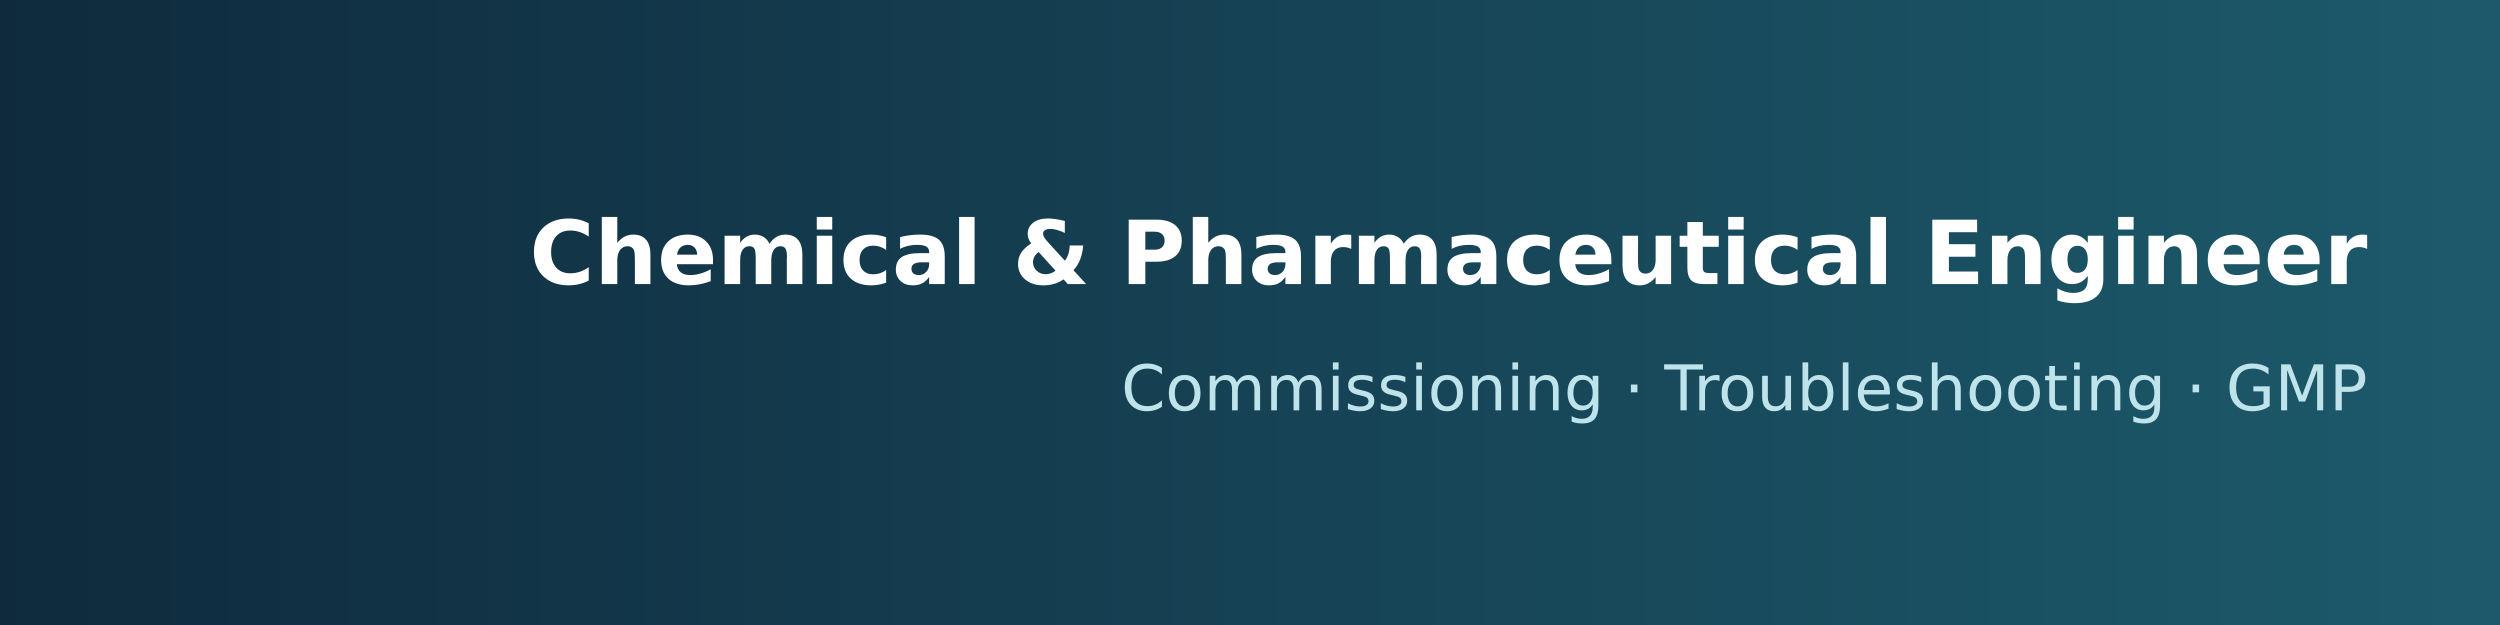
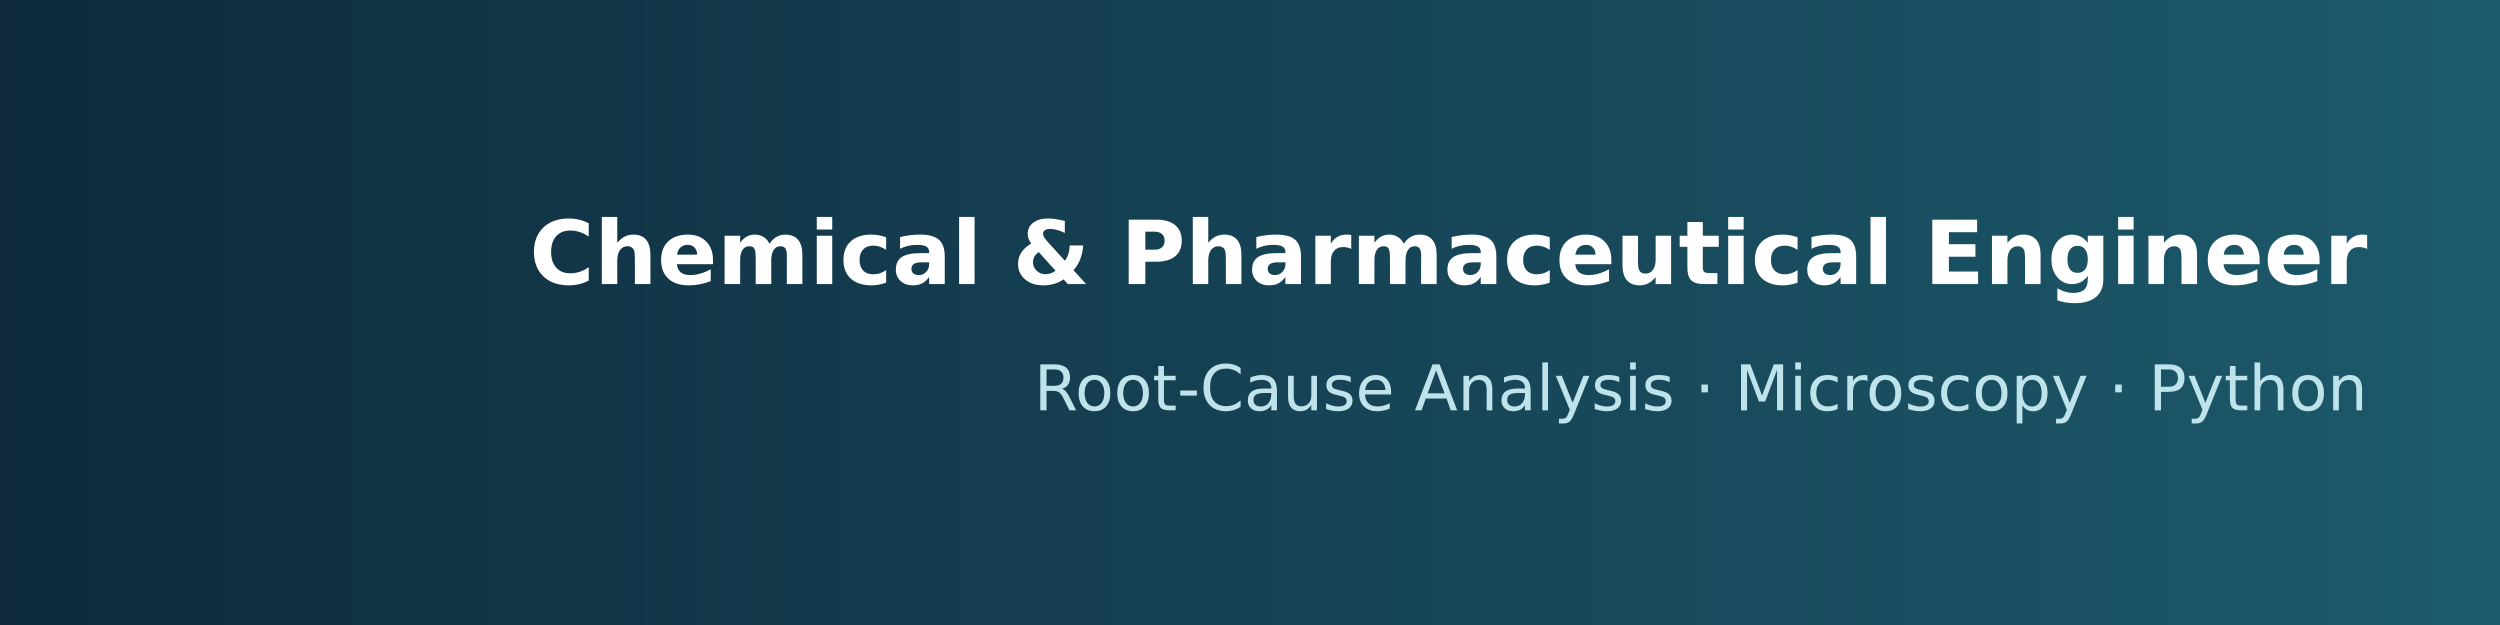
<svg xmlns="http://www.w3.org/2000/svg" width="1584" height="396" viewBox="0 0 1584 396">
  <defs>
    <linearGradient id="g" x1="0" y1="0" x2="1" y2="0">
      <stop offset="0" stop-color="#0f2a3d" />
      <stop offset="1" stop-color="#1c5a6b" />
    </linearGradient>
  </defs>
  <rect width="1584" height="396" fill="url(#g)" />
  <text x="1500" y="180" text-anchor="end" font-family="DejaVu Sans, Arial, sans-serif" font-size="56" font-weight="700" fill="#ffffff">Chemical &amp; Pharmaceutical Engineer</text>
-   <text x="1500" y="260" text-anchor="end" font-family="DejaVu Sans, Arial, sans-serif" font-size="40" fill="#bfe3ea">Commissioning · Troubleshooting · GMP</text>
+   <text x="1500" y="260" text-anchor="end" font-family="DejaVu Sans, Arial, sans-serif" font-size="40" fill="#bfe3ea">Root-Cause Analysis · Microscopy · Python</text>
</svg>
